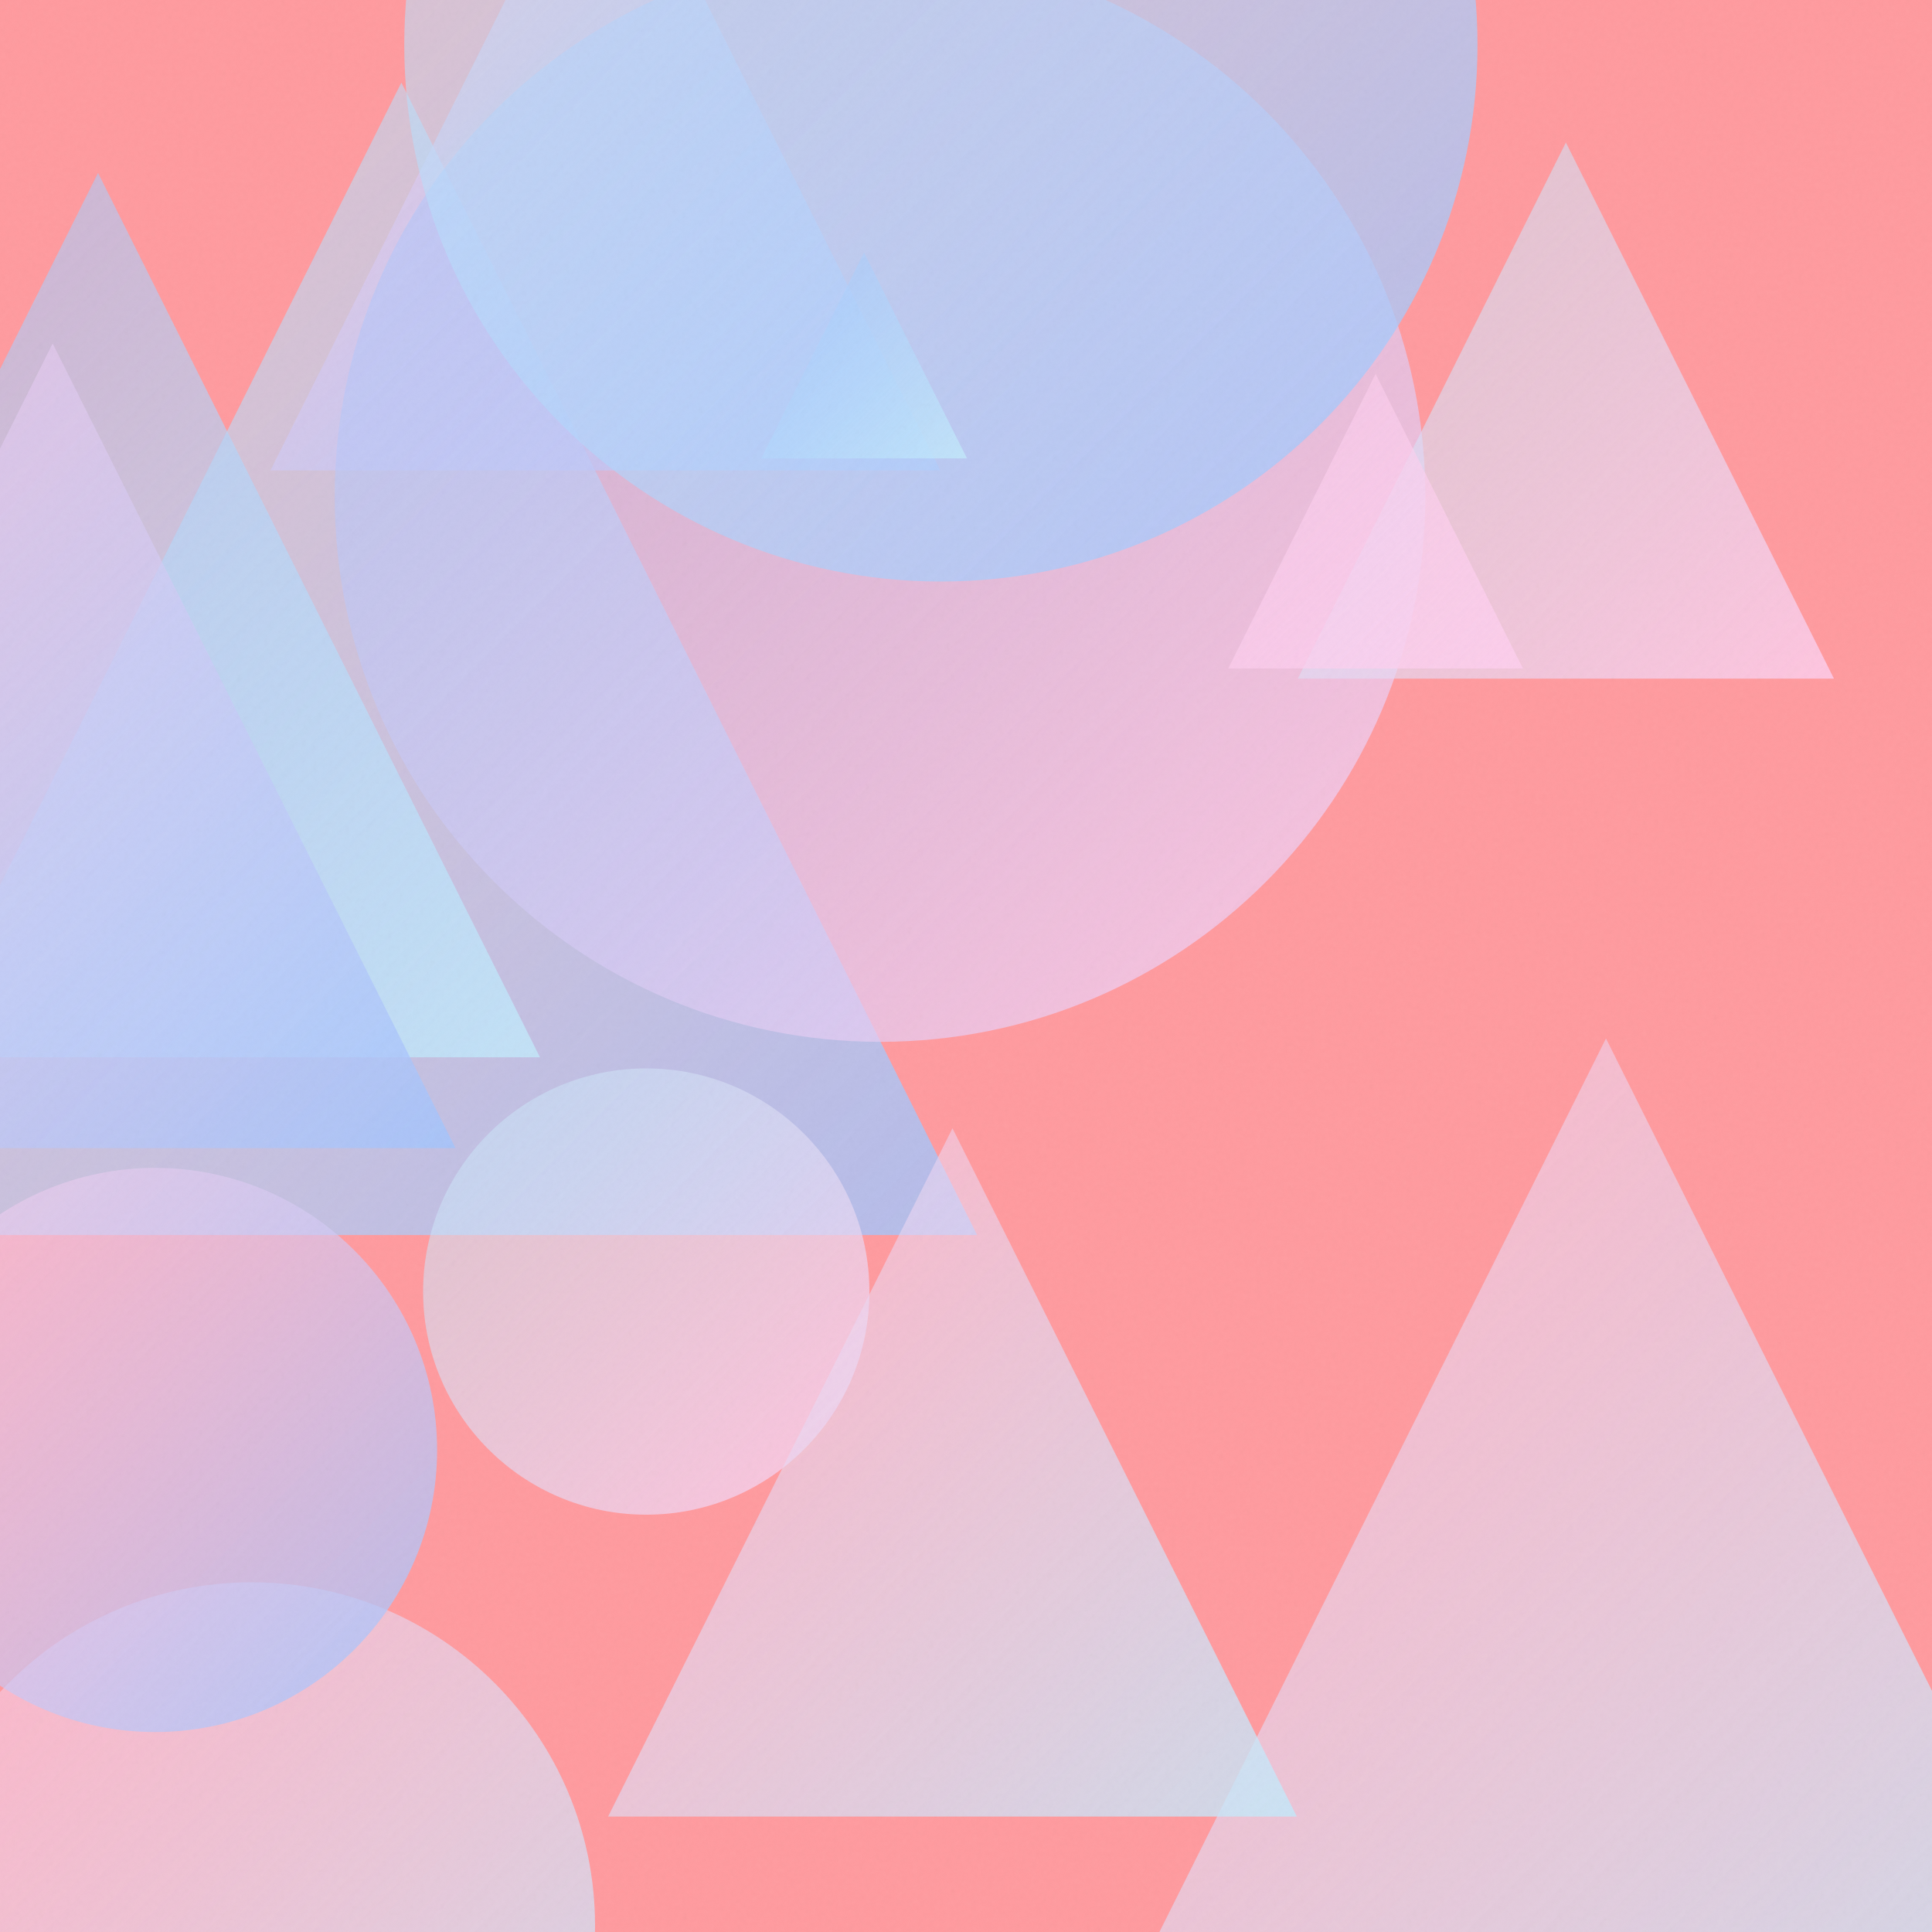
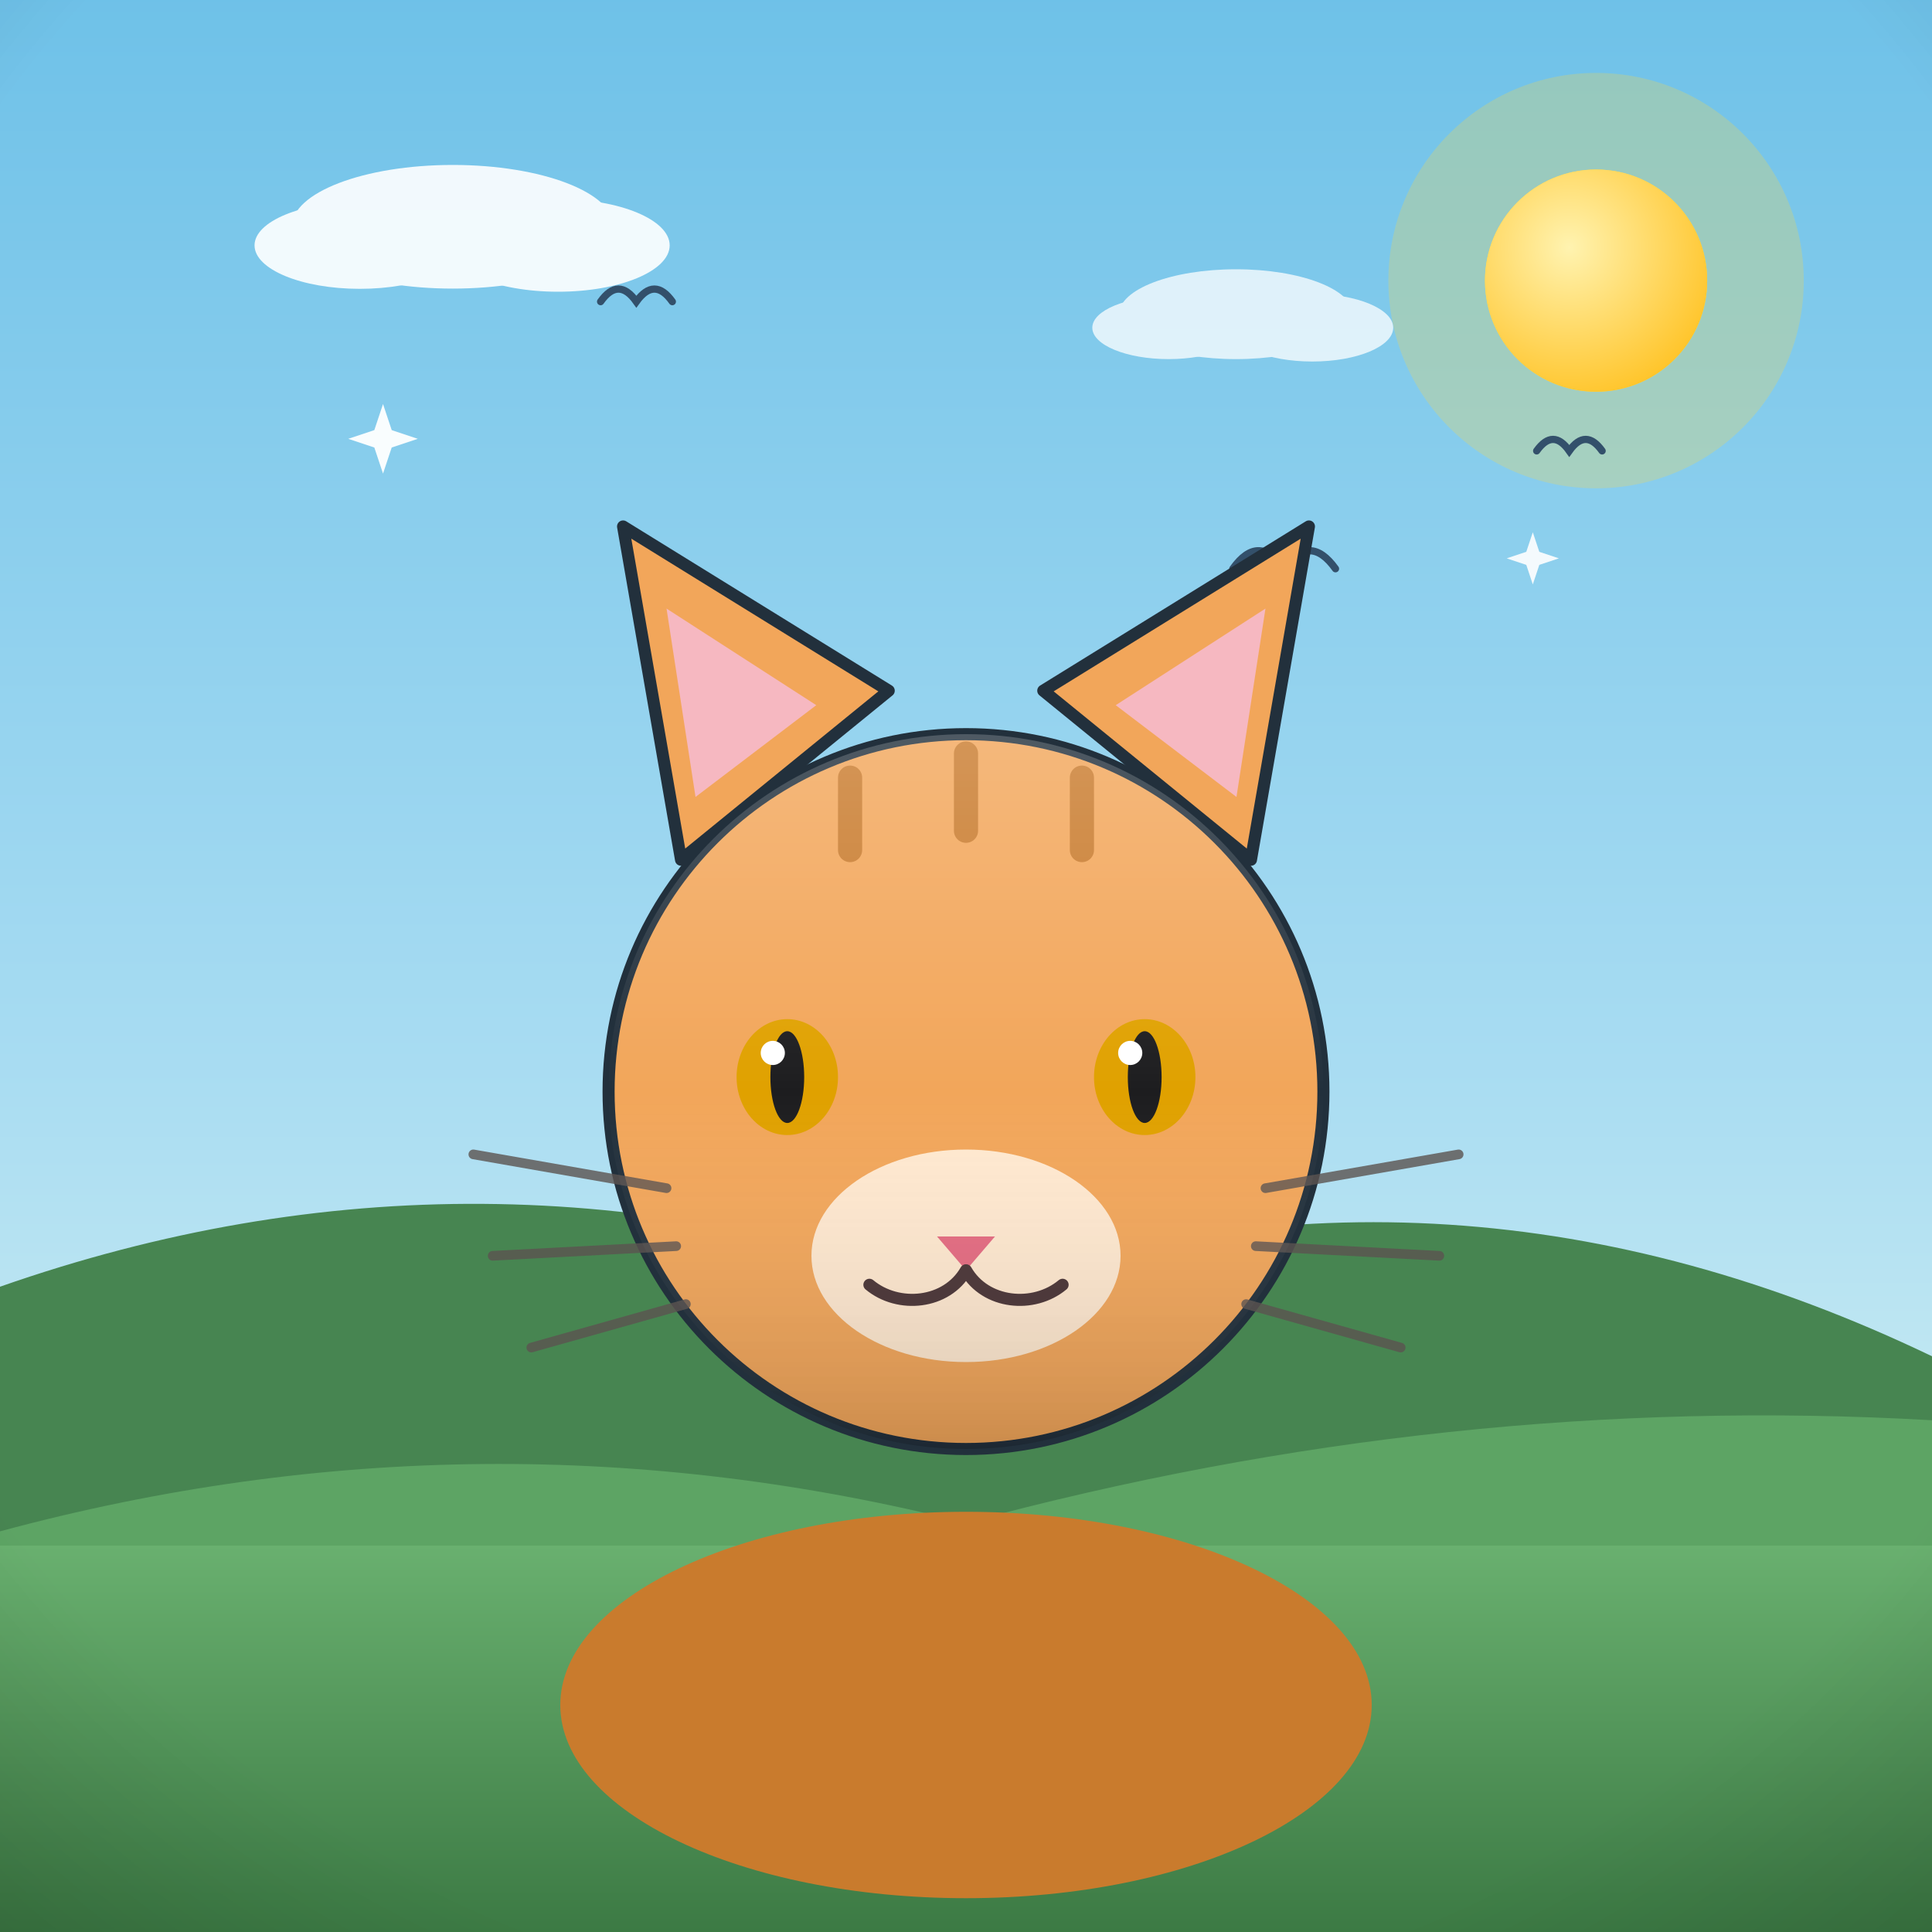
- <svg xmlns="http://www.w3.org/2000/svg" viewBox="0 0 400 400">
+ <svg xmlns="http://www.w3.org/2000/svg" viewBox="0 0 800 800">
  <defs>
-     <linearGradient id="g0" x1="-19.0" y1="327.6" x2="123.2" y2="469.8" gradientUnits="userSpaceOnUse">
-       <stop offset="0" stop-color="#FECFEF" stop-opacity="0.5" />
-       <stop offset="1" stop-color="#C2E9FB" stop-opacity="0.8" />
+     <linearGradient id="sky" x1="0" y1="0" x2="0" y2="1">
+       <stop offset="0" stop-color="#6ec1e8" />
+       <stop offset="0.55" stop-color="#a8dcf2" />
+       <stop offset="1" stop-color="#eafaf1" />
    </linearGradient>
-     <linearGradient id="g1" x1="-36.2" y1="17.1" x2="202.3" y2="255.7" gradientUnits="userSpaceOnUse">
-       <stop offset="0" stop-color="#C2E9FB" stop-opacity="0.5" />
-       <stop offset="1" stop-color="#A1C4FD" stop-opacity="0.8" />
+     <radialGradient id="sunG" cx="0.38" cy="0.35" r="0.9">
+       <stop offset="0" stop-color="#fff3b0" />
+       <stop offset="1" stop-color="#ffb703" />
+     </radialGradient>
+     <linearGradient id="ground" x1="0" y1="0" x2="0" y2="1">
+       <stop offset="0" stop-color="#69b06f" />
+       <stop offset="1" stop-color="#3c7a44" />
    </linearGradient>
-     <linearGradient id="g2" x1="232.7" y1="215.0" x2="432.3" y2="414.7" gradientUnits="userSpaceOnUse">
-       <stop offset="0" stop-color="#FECFEF" stop-opacity="0.5" />
-       <stop offset="1" stop-color="#C2E9FB" stop-opacity="0.8" />
+     <linearGradient id="sea" x1="0" y1="0" x2="0" y2="1">
+       <stop offset="0" stop-color="#3d9bc4" />
+       <stop offset="1" stop-color="#1668a0" />
    </linearGradient>
-     <linearGradient id="g3" x1="87.7" y1="221.3" x2="180.0" y2="313.6" gradientUnits="userSpaceOnUse">
-       <stop offset="0" stop-color="#C2E9FB" stop-opacity="0.5" />
-       <stop offset="1" stop-color="#FECFEF" stop-opacity="0.8" />
+     <linearGradient id="shade" x1="0" y1="0" x2="0" y2="1">
+       <stop offset="0" stop-color="#ffffff" stop-opacity="0.20" />
+       <stop offset="0.5" stop-color="#ffffff" stop-opacity="0" />
+       <stop offset="1" stop-color="#000000" stop-opacity="0.16" />
    </linearGradient>
-     <linearGradient id="g4" x1="-71.2" y1="35.8" x2="111.8" y2="218.9" gradientUnits="userSpaceOnUse">
-       <stop offset="0" stop-color="#A1C4FD" stop-opacity="0.5" />
-       <stop offset="1" stop-color="#C2E9FB" stop-opacity="0.8" />
-     </linearGradient>
-     <linearGradient id="g5" x1="56.0" y1="-41.3" x2="194.7" y2="97.4" gradientUnits="userSpaceOnUse">
-       <stop offset="0" stop-color="#FECFEF" stop-opacity="0.5" />
-       <stop offset="1" stop-color="#A1C4FD" stop-opacity="0.8" />
-     </linearGradient>
-     <linearGradient id="g6" x1="69.3" y1="-10.1" x2="295.1" y2="215.7" gradientUnits="userSpaceOnUse">
-       <stop offset="0" stop-color="#A1C4FD" stop-opacity="0.5" />
-       <stop offset="1" stop-color="#FECFEF" stop-opacity="0.8" />
-     </linearGradient>
-     <linearGradient id="g7" x1="268.7" y1="29.5" x2="379.7" y2="140.5" gradientUnits="userSpaceOnUse">
-       <stop offset="0" stop-color="#C2E9FB" stop-opacity="0.5" />
-       <stop offset="1" stop-color="#FECFEF" stop-opacity="0.8" />
-     </linearGradient>
-     <linearGradient id="g8" x1="254.3" y1="77.4" x2="315.3" y2="138.4" gradientUnits="userSpaceOnUse">
-       <stop offset="0" stop-color="#FECFEF" stop-opacity="0.5" />
-       <stop offset="1" stop-color="#FECFEF" stop-opacity="0.8" />
-     </linearGradient>
-     <linearGradient id="g9" x1="125.9" y1="233.6" x2="268.5" y2="376.1" gradientUnits="userSpaceOnUse">
-       <stop offset="0" stop-color="#FECFEF" stop-opacity="0.5" />
-       <stop offset="1" stop-color="#C2E9FB" stop-opacity="0.8" />
-     </linearGradient>
-     <linearGradient id="g10" x1="83.7" y1="-101.8" x2="305.9" y2="120.4" gradientUnits="userSpaceOnUse">
-       <stop offset="0" stop-color="#C2E9FB" stop-opacity="0.5" />
-       <stop offset="1" stop-color="#A1C4FD" stop-opacity="0.8" />
-     </linearGradient>
-     <linearGradient id="g11" x1="-72.4" y1="71.1" x2="94.3" y2="237.7" gradientUnits="userSpaceOnUse">
-       <stop offset="0" stop-color="#FECFEF" stop-opacity="0.5" />
-       <stop offset="1" stop-color="#A1C4FD" stop-opacity="0.8" />
-     </linearGradient>
-     <linearGradient id="g12" x1="157.6" y1="52.3" x2="200.2" y2="94.9" gradientUnits="userSpaceOnUse">
-       <stop offset="0" stop-color="#A1C4FD" stop-opacity="0.5" />
-       <stop offset="1" stop-color="#C2E9FB" stop-opacity="0.8" />
-     </linearGradient>
-     <linearGradient id="g13" x1="-26.3" y1="241.9" x2="90.4" y2="358.6" gradientUnits="userSpaceOnUse">
-       <stop offset="0" stop-color="#FECFEF" stop-opacity="0.5" />
-       <stop offset="1" stop-color="#A1C4FD" stop-opacity="0.8" />
-     </linearGradient>
-     <filter id="n">
-       <feTurbulence type="fractalNoise" baseFrequency="0.9" numOctaves="2" stitchTiles="stitch" />
-       <feColorMatrix type="saturate" values="0" />
-     </filter>
+     <radialGradient id="vig" cx="0.5" cy="0.42" r="0.85">
+       <stop offset="0.72" stop-color="#000000" stop-opacity="0" />
+       <stop offset="1" stop-color="#000000" stop-opacity="0.20" />
+     </radialGradient>
  </defs>
-   <rect width="400" height="400" fill="#FF9A9E" />
-   <circle cx="52.1" cy="398.7" r="71.1" fill="url(#g0)" />
-   <path d="M 83.1 17.1 L 202.3 255.7 L -36.2 255.7 Z" fill="url(#g1)" />
-   <path d="M 332.5 215.0 L 432.3 414.7 L 232.7 414.7 Z" fill="url(#g2)" />
-   <circle cx="133.8" cy="267.4" r="46.2" fill="url(#g3)" />
-   <path d="M 20.3 35.8 L 111.8 218.9 L -71.2 218.9 Z" fill="url(#g4)" />
-   <path d="M 125.3 -41.3 L 194.7 97.4 L 56.0 97.4 Z" fill="url(#g5)" />
-   <circle cx="182.2" cy="102.8" r="112.9" fill="url(#g6)" />
-   <path d="M 324.2 29.5 L 379.7 140.5 L 268.7 140.5 Z" fill="url(#g7)" />
-   <path d="M 284.8 77.4 L 315.3 138.4 L 254.3 138.4 Z" fill="url(#g8)" />
-   <path d="M 197.2 233.6 L 268.5 376.1 L 125.9 376.1 Z" fill="url(#g9)" />
-   <circle cx="194.8" cy="9.3" r="111.1" fill="url(#g10)" />
-   <path d="M 10.9 71.1 L 94.3 237.7 L -72.4 237.7 Z" fill="url(#g11)" />
-   <path d="M 178.9 52.3 L 200.2 94.9 L 157.6 94.9 Z" fill="url(#g12)" />
-   <circle cx="32.1" cy="300.2" r="58.4" fill="url(#g13)" />
-   <rect width="400" height="400" filter="url(#n)" opacity="0.05" />
+   <rect width="800" height="800" fill="url(#sky)" />
+   <circle cx="660.9" cy="116.2" r="86" fill="#ffd93d" opacity="0.25" />
+   <circle cx="660.9" cy="116.2" r="46" fill="#ffd93d" />
+   <circle cx="660.9" cy="116.2" r="46" fill="url(#sunG)" />
+   <g fill="#ffffff" opacity="0.9">
+     <ellipse cx="187.5" cy="93.9" rx="66.7" ry="25.6" />
+     <ellipse cx="149" cy="101.6" rx="43.6" ry="18" />
+     <ellipse cx="231.1" cy="101.6" rx="46.2" ry="19.2" />
+   </g>
+   <g fill="#ffffff" opacity="0.75">
+     <ellipse cx="511.8" cy="130.1" rx="48.4" ry="18.6" />
+     <ellipse cx="483.9" cy="135.7" rx="31.6" ry="13" />
+     <ellipse cx="543.4" cy="135.7" rx="33.5" ry="14" />
+   </g>
+   <path d="M0 684 L0 532.8 Q 200 462.8 400 535.6 Q 600 465.6 800 561.6 L800 684 Z" fill="#478551" />
+   <path d="M0 730 L0 634.1 Q 200 580.1 400 630.6 Q 600 576.6 800 588.1 L800 730 Z" fill="#5da464" />
+   <rect y="640" width="800" height="160" fill="url(#ground)" />
+   <path d="M 248.7 124.9 Q 256.1 114.5 263.5 124.9 Q 271 114.5 278.4 124.9" fill="none" stroke="#33506b" stroke-width="3" stroke-linecap="round" />
+   <path d="M 636.3 186.7 Q 643.1 177.2 649.8 186.7 Q 656.6 177.2 663.4 186.7" fill="none" stroke="#33506b" stroke-width="3" stroke-linecap="round" />
+   <path d="M 510.5 235.5 Q 521.1 220.6 531.7 235.5 Q 542.3 220.6 553 235.5" fill="none" stroke="#33506b" stroke-width="3" stroke-linecap="round" />
+   <g transform="translate(400 0) scale(-1 1) translate(-400 0)">
+     <ellipse cx="400" cy="706" rx="168" ry="80" fill="#c97b2d" />
+     <path d="M282 356 L258 218 L368 286 Z" fill="#f2a65a" stroke="#22303c" stroke-width="5" stroke-linejoin="round" />
+     <path d="M518 356 L542 218 L432 286 Z" fill="#f2a65a" stroke="#22303c" stroke-width="5" stroke-linejoin="round" />
+     <path d="M288 330 L276 252 L338 292 Z" fill="#f6b8c1" />
+     <path d="M512 330 L524 252 L462 292 Z" fill="#f6b8c1" />
+     <circle cx="400" cy="452" r="148" fill="#f2a65a" stroke="#22303c" stroke-width="5" stroke-linejoin="round" />
+     <path d="M352 322 L352 352 M400 312 L400 344 M448 322 L448 352" stroke="#c97b2d" stroke-width="10" stroke-linecap="round" />
+     <ellipse cx="400" cy="520" rx="64" ry="44" fill="#ffe8cf" />
+     <ellipse cx="326" cy="446" rx="21" ry="24" fill="#e0a100" />
+     <ellipse cx="474" cy="446" rx="21" ry="24" fill="#e0a100" />
+     <ellipse cx="326" cy="446" rx="7" ry="19" fill="#1d1d1f" />
+     <ellipse cx="474" cy="446" rx="7" ry="19" fill="#1d1d1f" />
+     <circle cx="332" cy="436" r="5" fill="#ffffff" />
+     <circle cx="480" cy="436" r="5" fill="#ffffff" />
+     <path d="M388 512 L412 512 L400 526 Z" fill="#e56b81" />
+     <path d="M400 526 C 392 540 372 542 360 532 M400 526 C 408 540 428 542 440 532" stroke="#4a3436" stroke-width="5" fill="none" stroke-linecap="round" />
+     <g stroke="#5b5350" stroke-width="4" stroke-linecap="round" opacity="0.8">
+       <path d="M276 492 L196 478 M280 516 L204 520 M284 540 L220 558 M524 492 L604 478 M520 516 L596 520 M516 540 L580 558" />
+     </g>
+     <circle cx="400" cy="452" r="148" fill="url(#shade)" />
+   </g>
+   <path d="M 158.6 167.3 L 162.2 178.1 L 173 181.7 L 162.2 185.3 L 158.6 196.1 L 155 185.3 L 144.2 181.7 L 155 178.1 Z" fill="#ffffff" opacity="0.95" />
+   <path d="M 634.7 220.4 L 637.4 228.5 L 645.5 231.2 L 637.4 233.9 L 634.7 242 L 632 233.9 L 623.9 231.2 L 632 228.5 Z" fill="#ffffff" opacity="0.9" />
+   <rect width="800" height="800" fill="url(#vig)" />
</svg>
